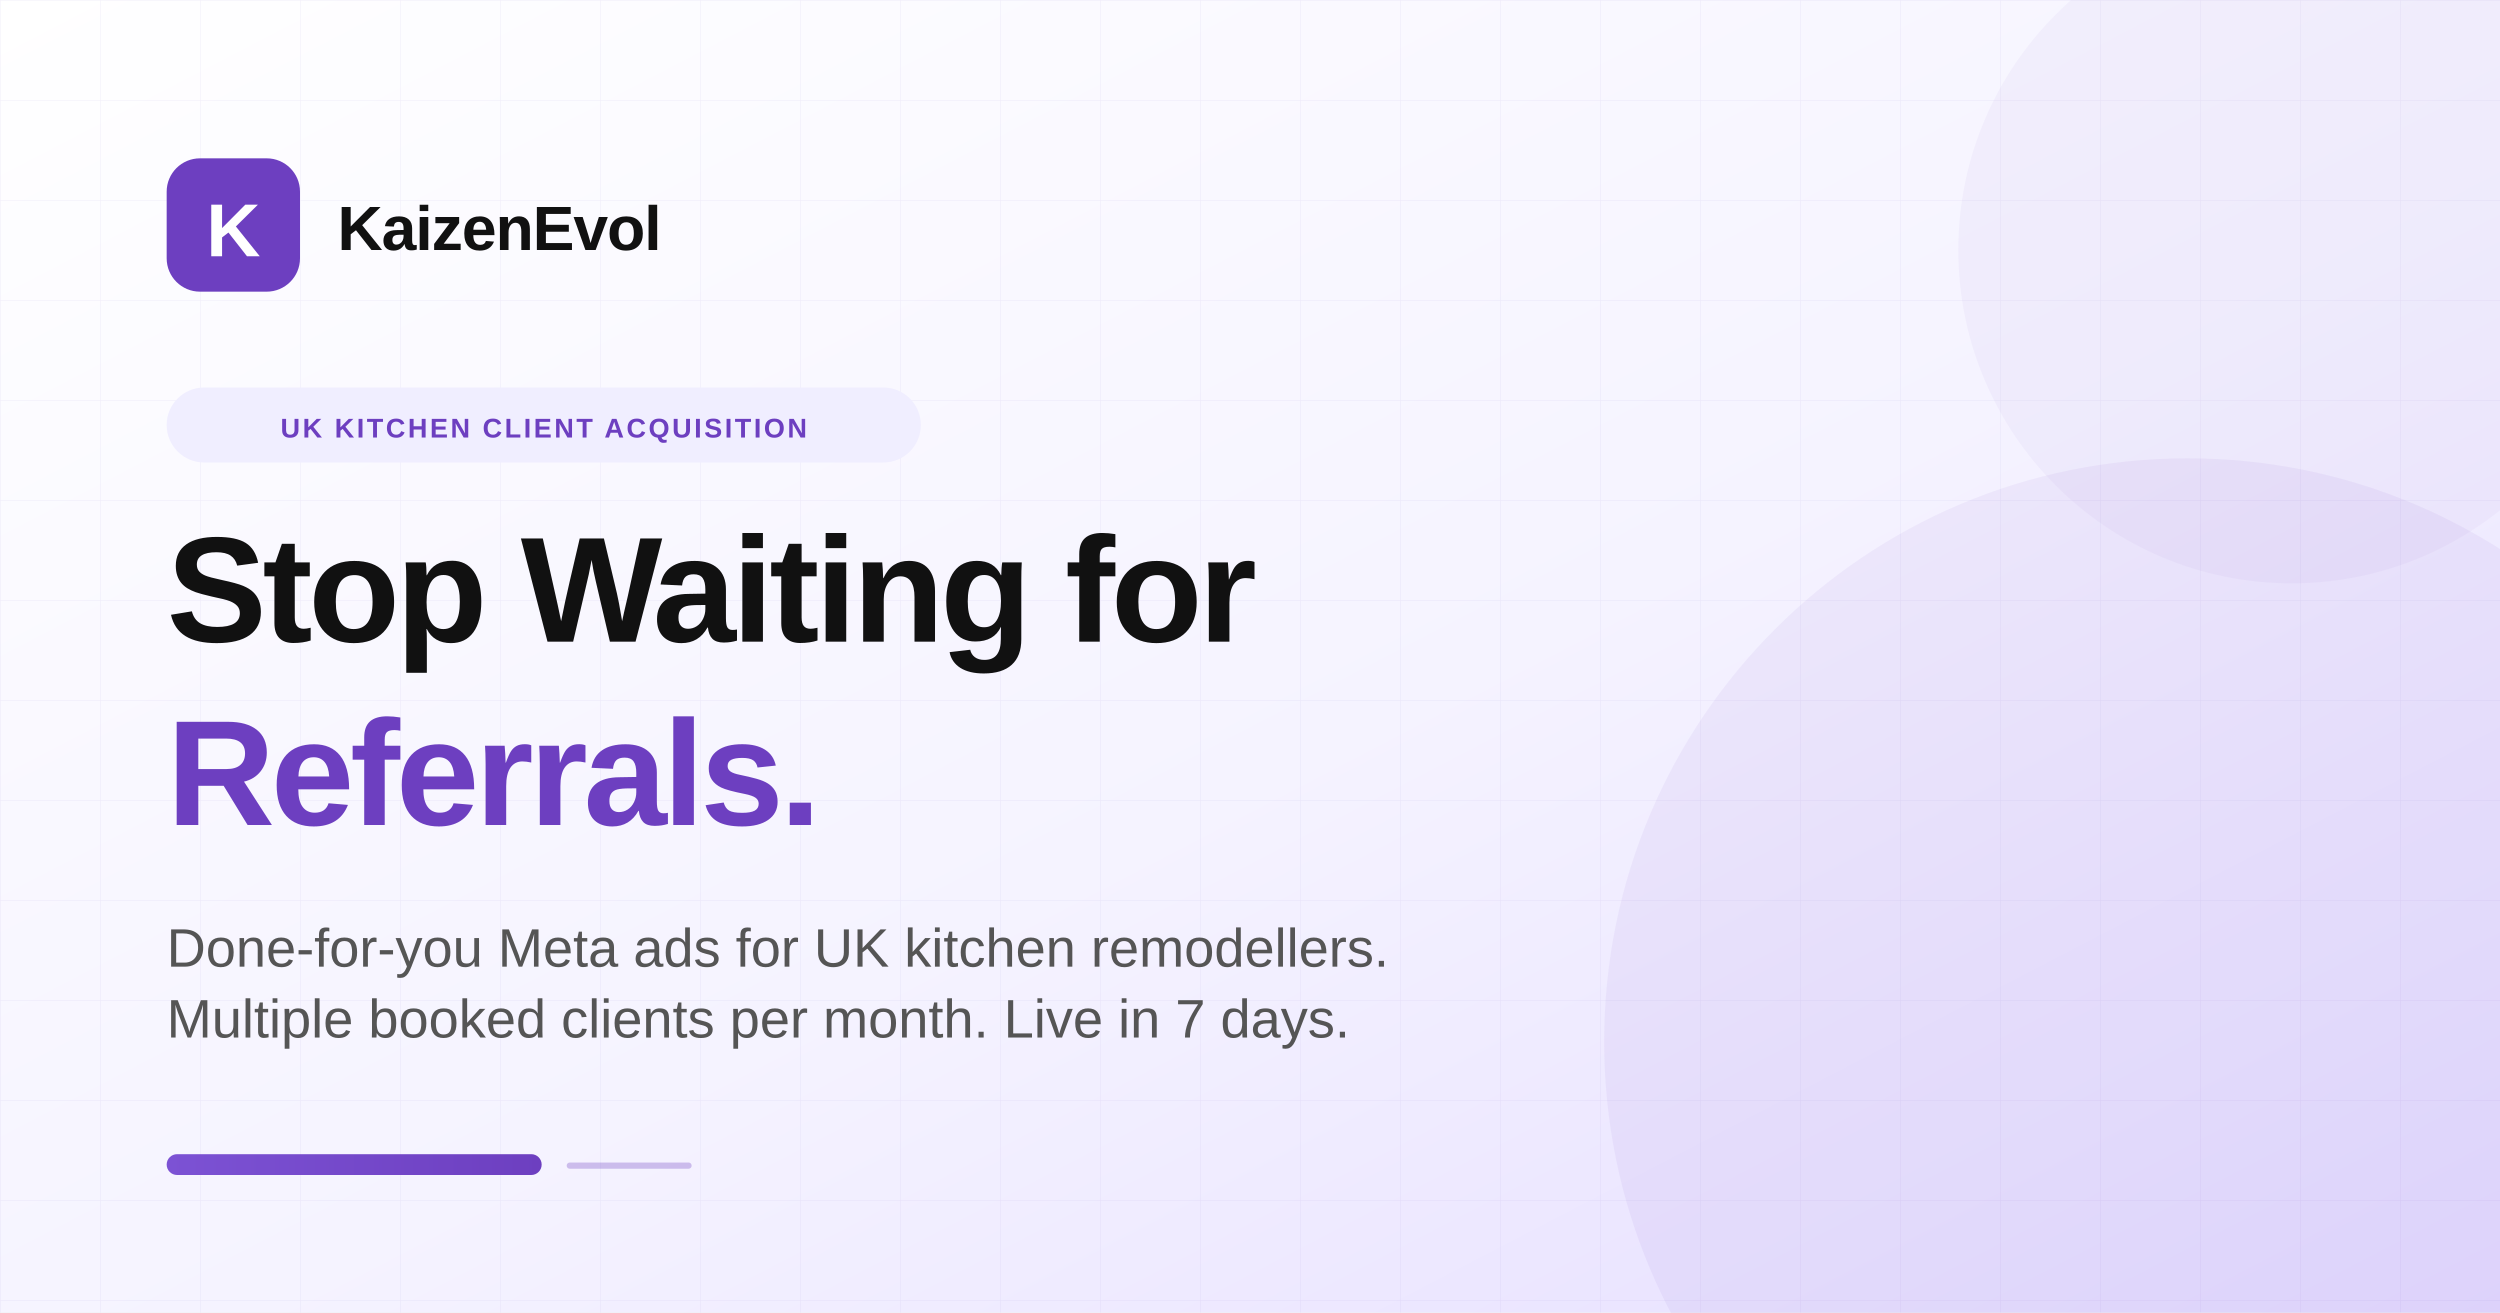
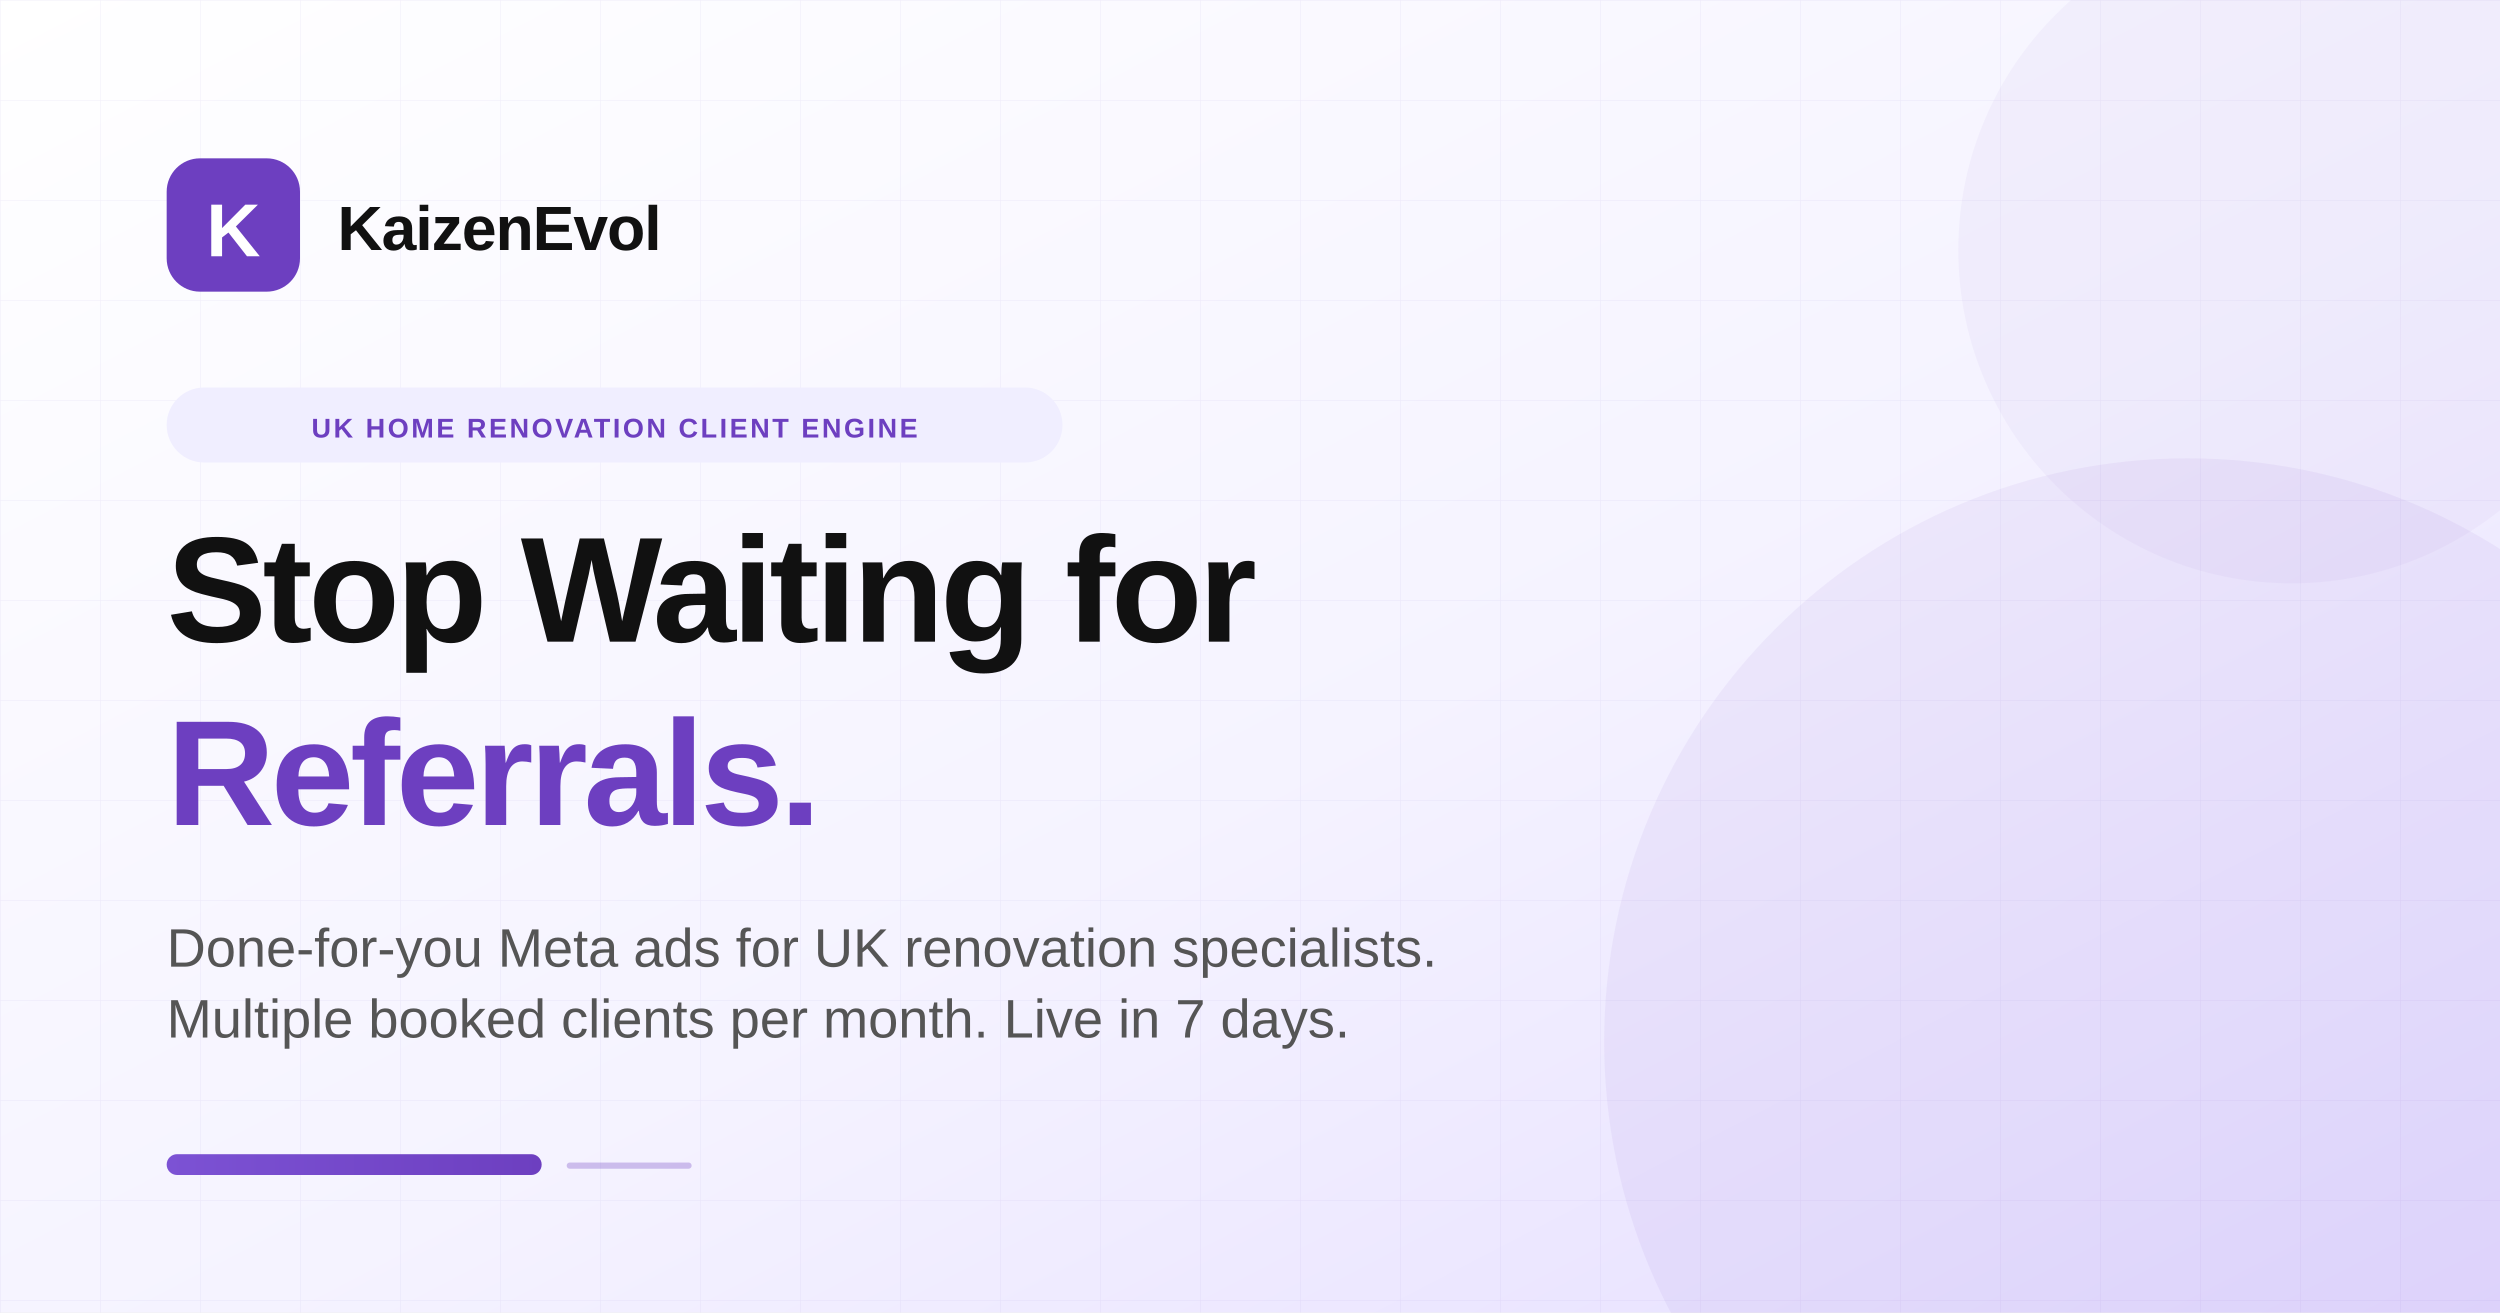
<svg xmlns="http://www.w3.org/2000/svg" width="1200" height="630" viewBox="0 0 1200 630">
  <defs>
    <linearGradient id="bg" x1="0%" y1="0%" x2="100%" y2="100%">
      <stop offset="0%" stop-color="#ffffff" />
      <stop offset="55%" stop-color="#f5f3ff" />
      <stop offset="100%" stop-color="#e4dcff" />
    </linearGradient>
    <linearGradient id="pill" x1="0%" y1="0%" x2="100%" y2="0%">
      <stop offset="0%" stop-color="#7c52d4" />
      <stop offset="100%" stop-color="#6D3FC0" />
    </linearGradient>
  </defs>
  <rect width="1200" height="630" fill="url(#bg)" />
  <pattern id="grid" width="48" height="48" patternUnits="userSpaceOnUse">
    <path d="M 48 0 L 0 0 0 48" fill="none" stroke="#6D3FC0" stroke-width="0.6" stroke-opacity="0.07" />
  </pattern>
  <rect width="1200" height="630" fill="url(#grid)" />
  <circle cx="1050" cy="500" r="280" fill="#6D3FC0" fill-opacity="0.06" />
  <circle cx="1100" cy="120" r="160" fill="#6D3FC0" fill-opacity="0.04" />
  <rect x="80" y="76" width="64" height="64" rx="16" fill="#6D3FC0" />
  <text x="112" y="123" font-family="Arial Black, Arial, sans-serif" font-size="36" font-weight="900" fill="#ffffff" text-anchor="middle">K</text>
  <text x="162" y="120" font-family="Arial, sans-serif" font-size="30" font-weight="700" fill="#111111" letter-spacing="-0.5">KaizenEvol</text>
-   <rect x="80" y="186" width="362" height="36" rx="18" fill="#f0eeff" />
-   <text x="261" y="210" font-family="Arial, sans-serif" font-size="13" font-weight="700" fill="#6D3FC0" text-anchor="middle" letter-spacing="1.2">UK KITCHEN CLIENT ACQUISITION</text>
+   <rect x="80" y="186" width="430" height="36" rx="18" fill="#f0eeff" />
+   <text x="295" y="210" font-family="Arial, sans-serif" font-size="13" font-weight="700" fill="#6D3FC0" text-anchor="middle" letter-spacing="1.2">UK HOME RENOVATION CLIENT ENGINE</text>
  <text x="80" y="308" font-family="Arial Black, Arial, sans-serif" font-size="72" font-weight="900" fill="#111111" letter-spacing="-2">Stop Waiting for</text>
  <text x="80" y="396" font-family="Arial Black, Arial, sans-serif" font-size="72" font-weight="900" fill="#6D3FC0" letter-spacing="-2">Referrals.</text>
-   <text x="80" y="464" font-family="Arial, sans-serif" font-size="26" fill="#555555">Done-for-you Meta ads for UK kitchen remodellers.</text>
+   <text x="80" y="464" font-family="Arial, sans-serif" font-size="26" fill="#555555">Done-for-you Meta ads for UK renovation specialists.</text>
  <text x="80" y="498" font-family="Arial, sans-serif" font-size="26" fill="#555555">Multiple booked clients per month. Live in 7 days.</text>
  <rect x="80" y="554" width="180" height="10" rx="5" fill="url(#pill)" />
  <rect x="272" y="558" width="60" height="3" rx="1.5" fill="#6D3FC0" fill-opacity="0.3" />
</svg>
